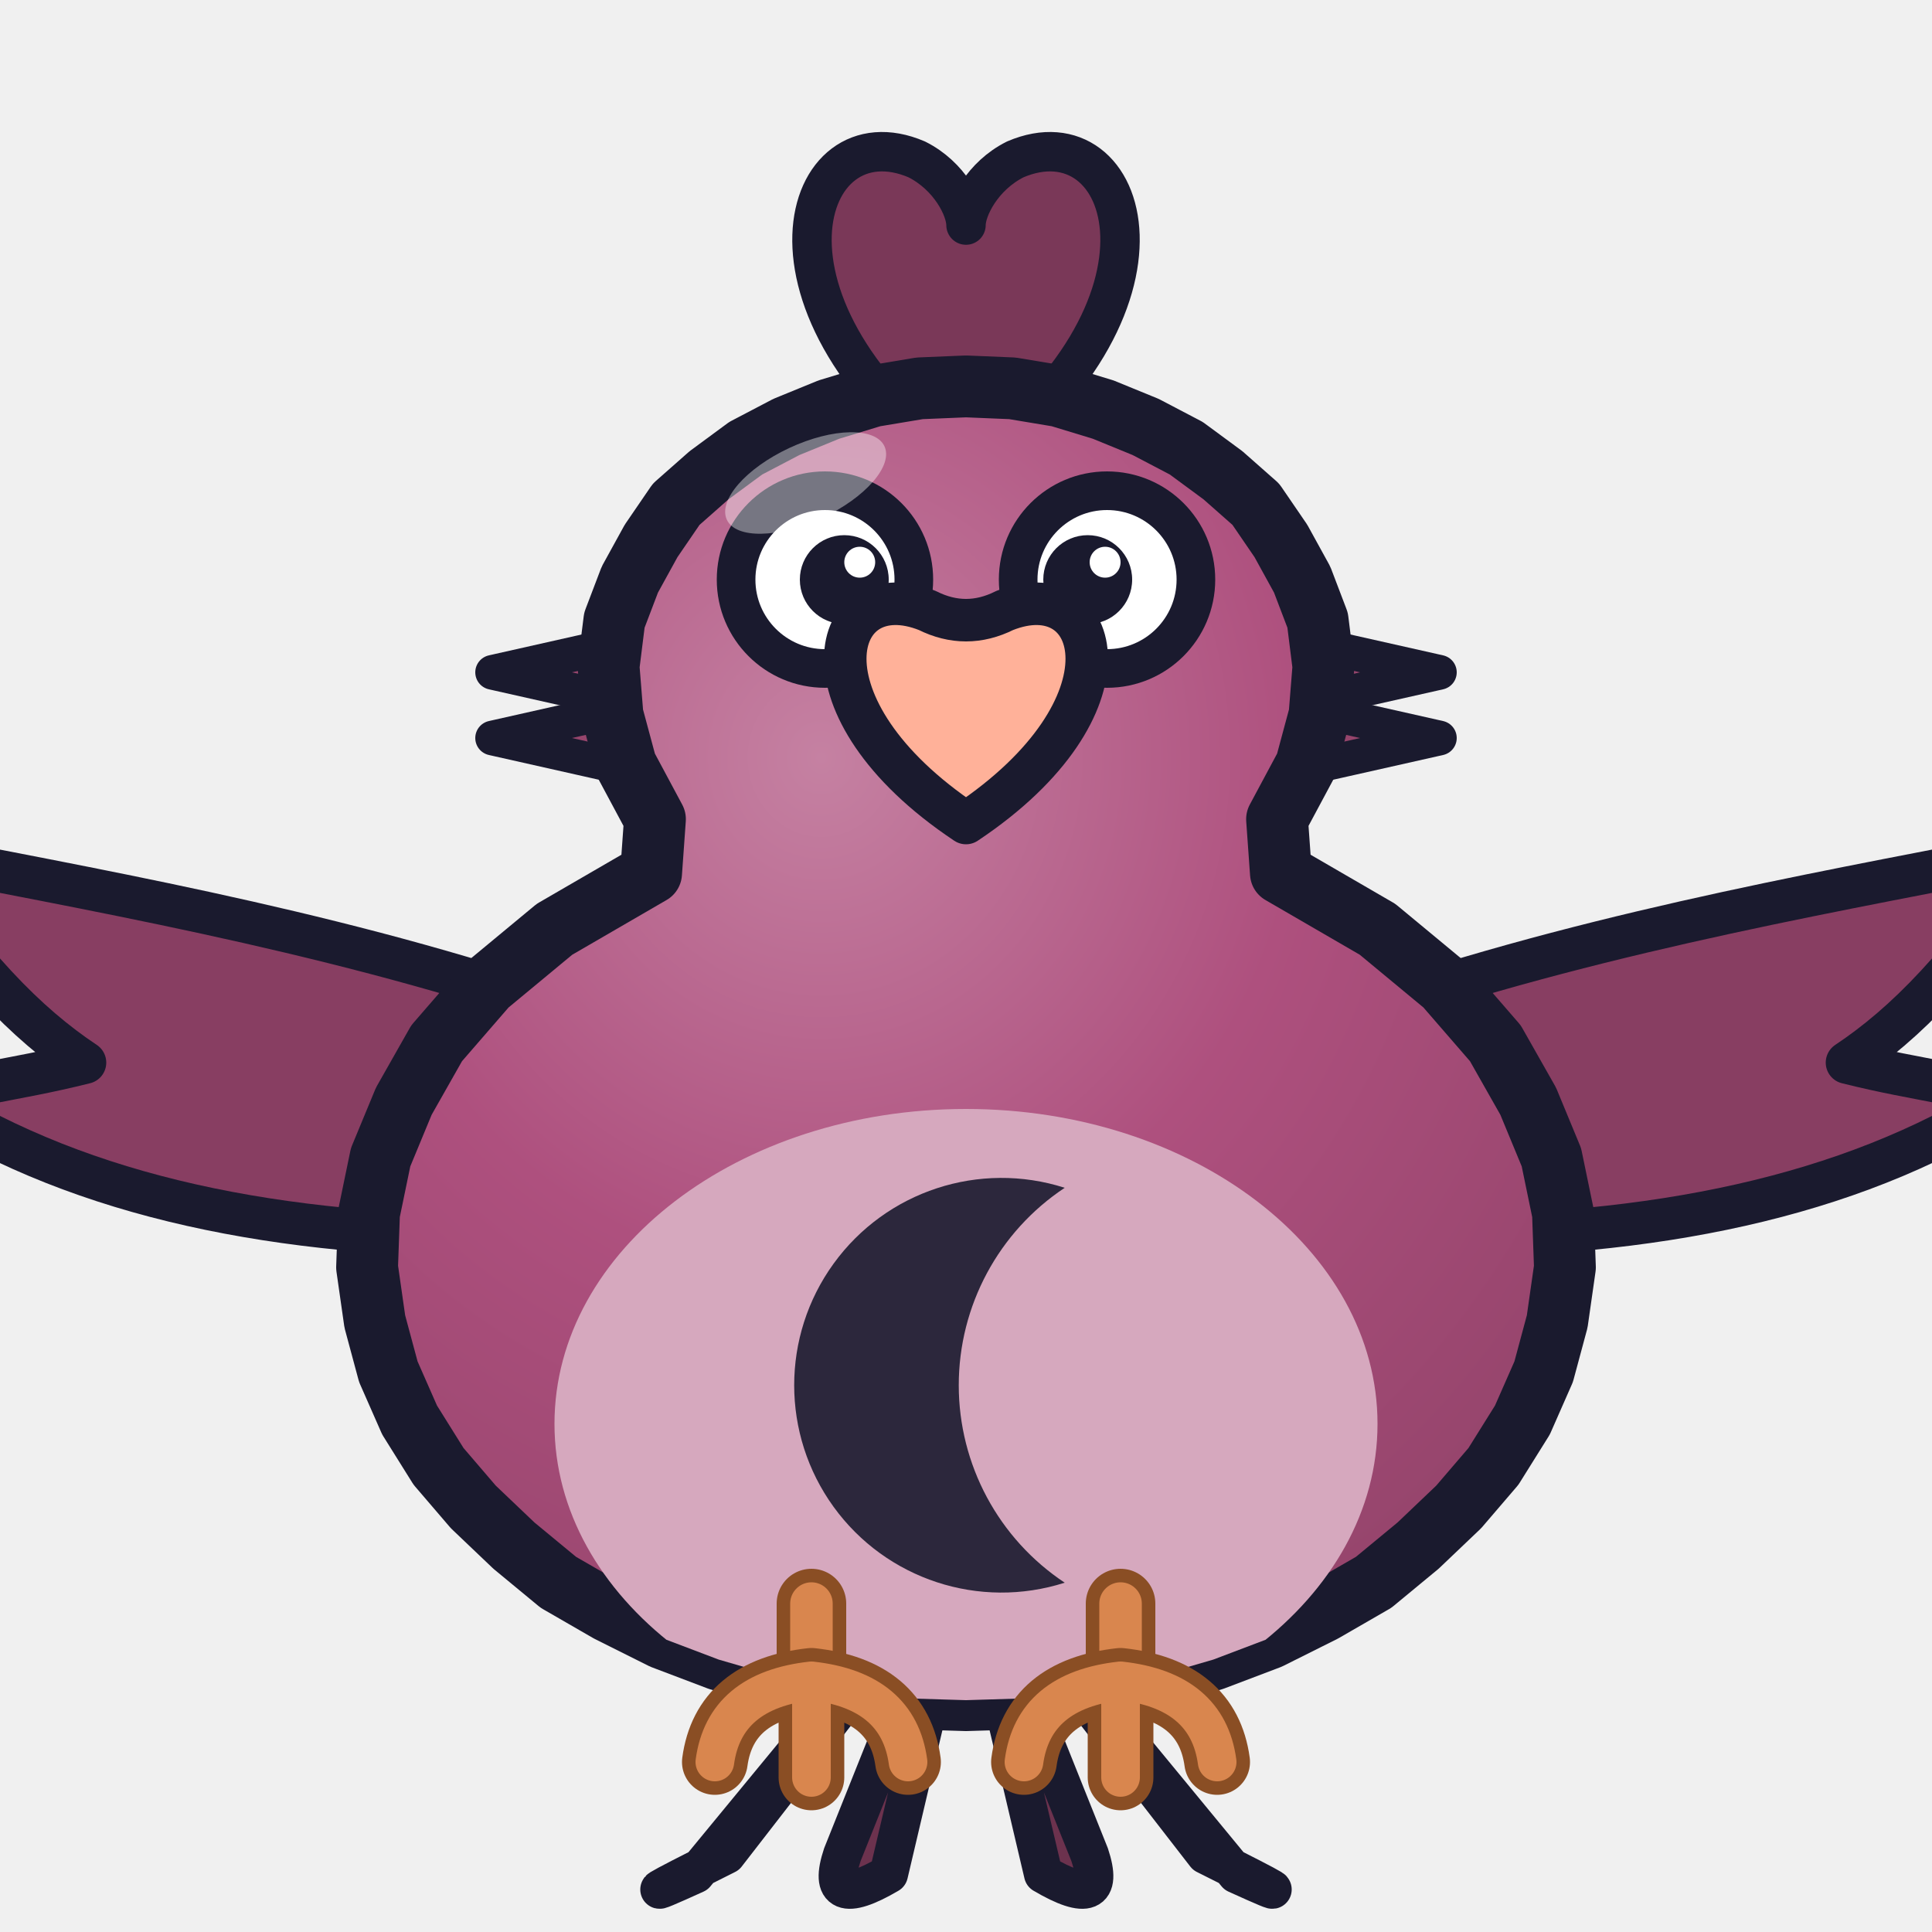
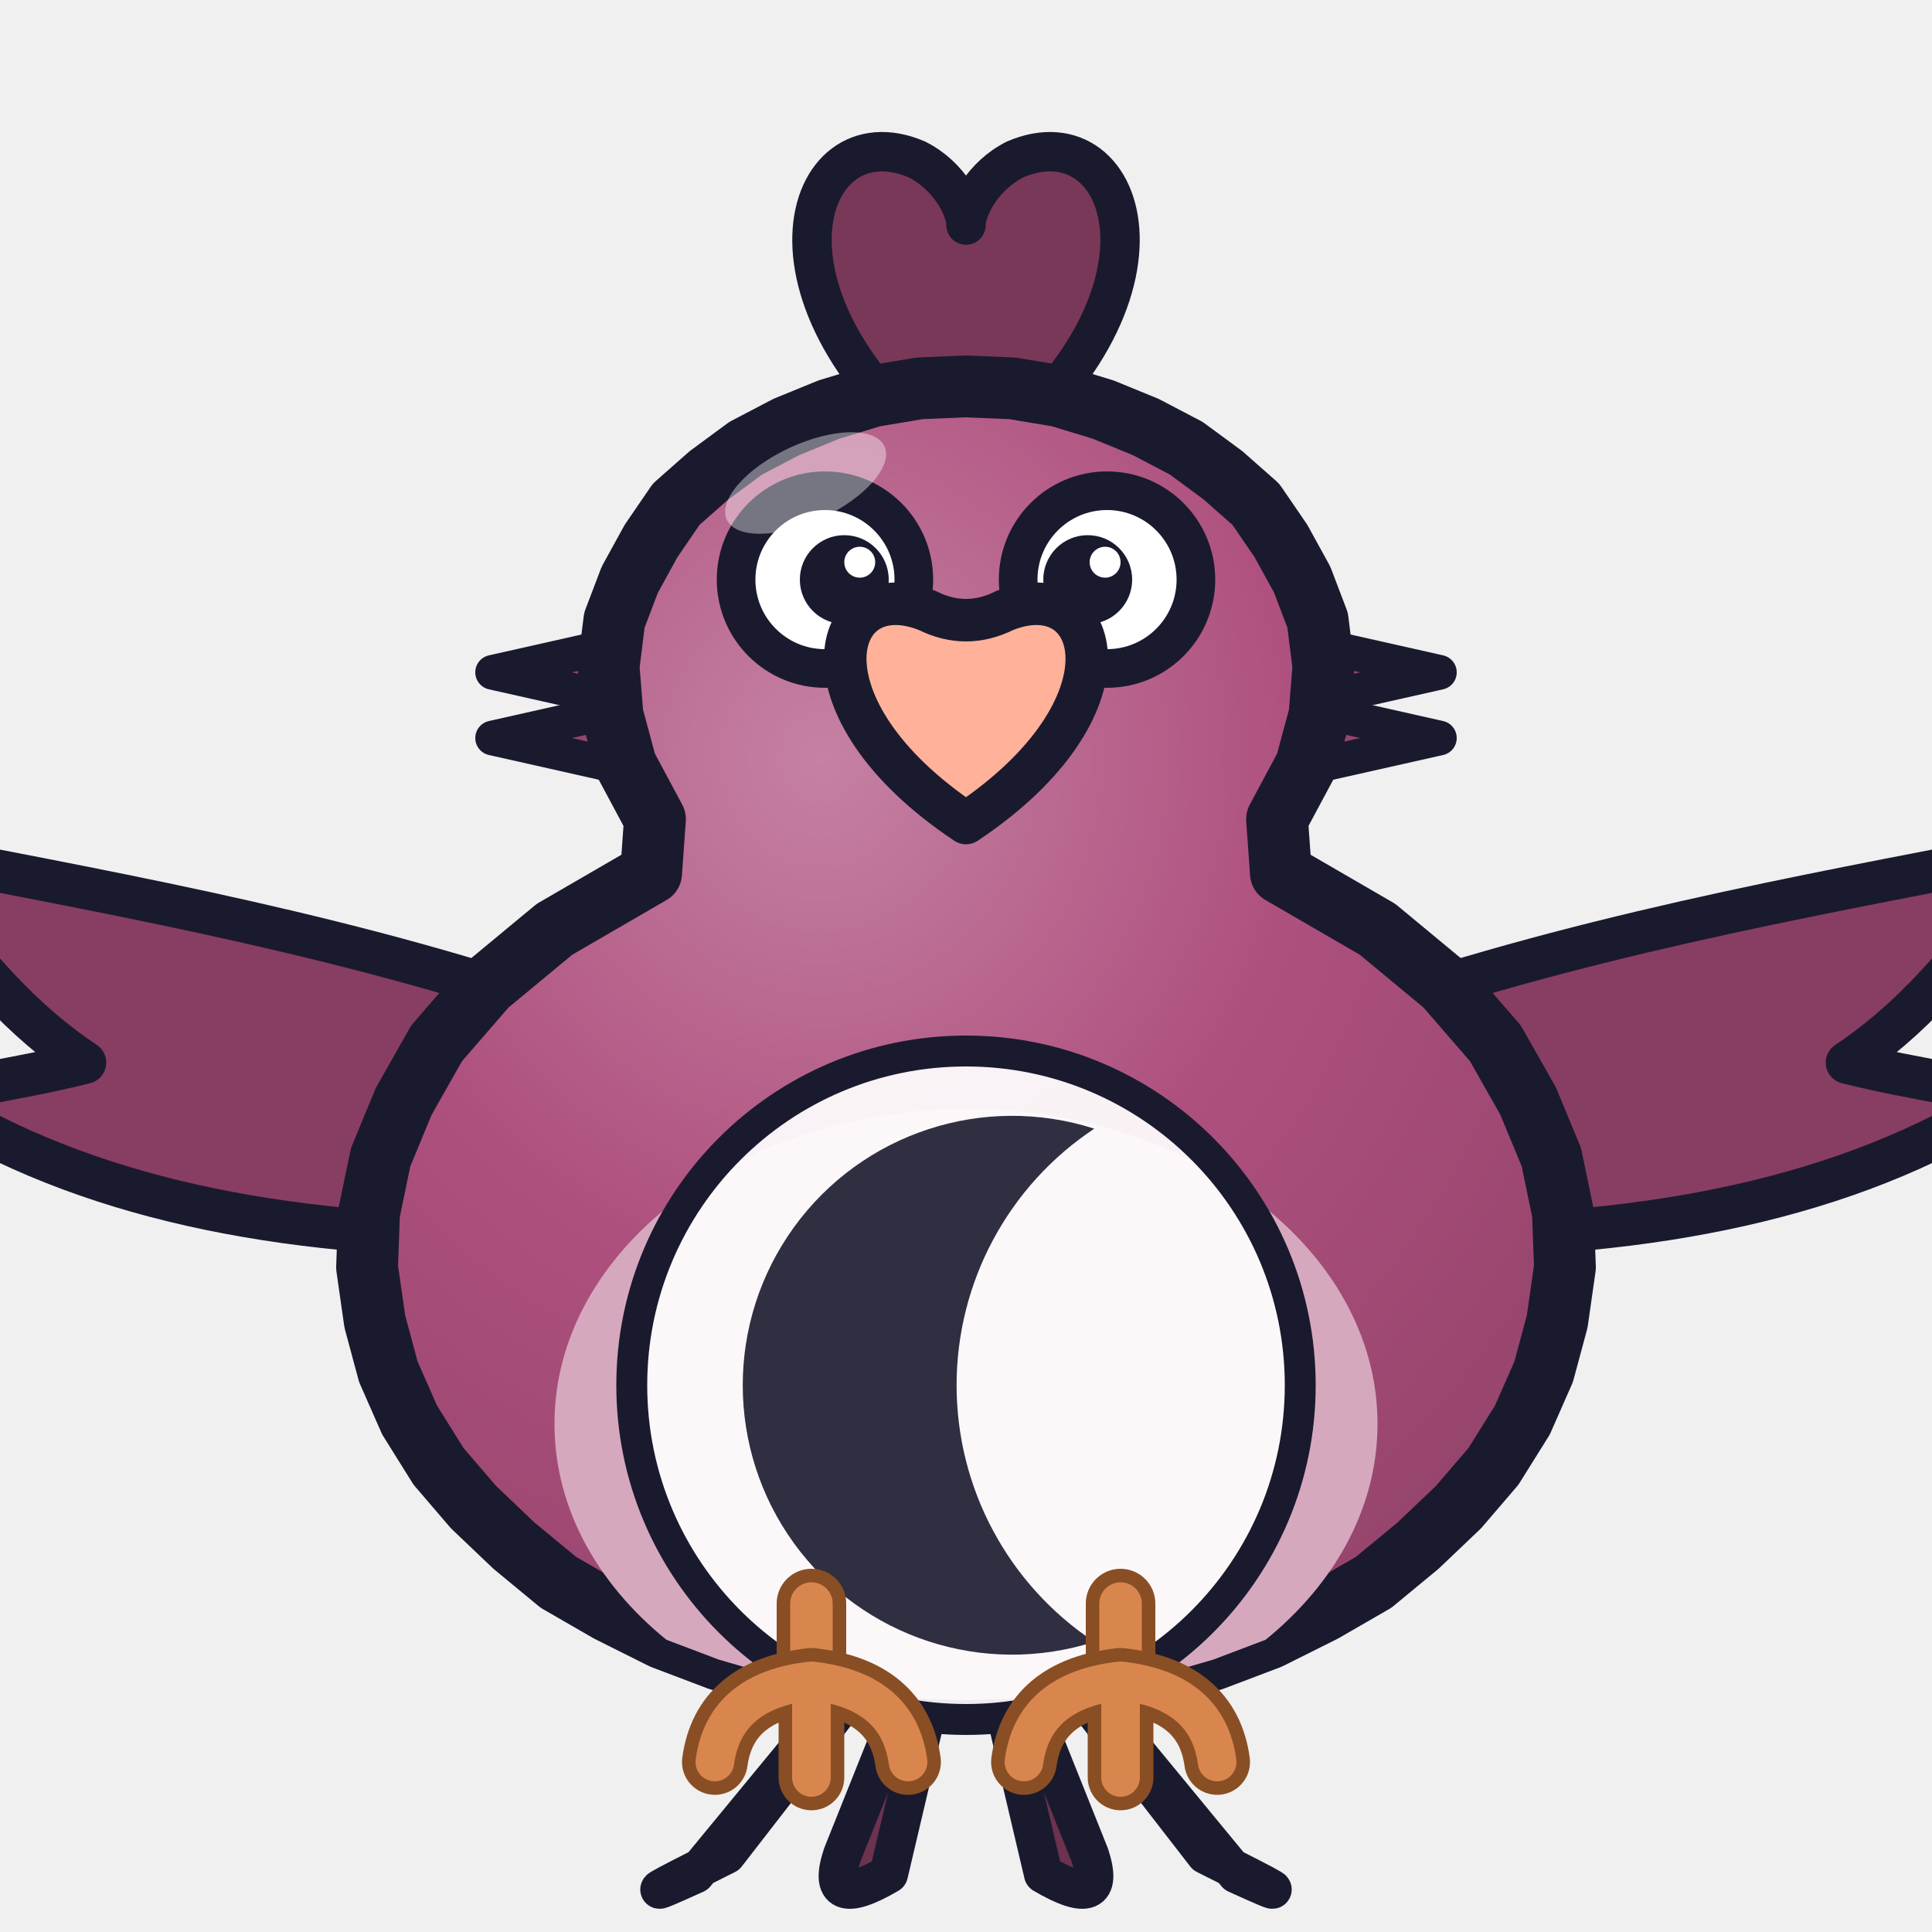
- <svg xmlns="http://www.w3.org/2000/svg" viewBox="0 0 100 100" data-color="pink" data-expr="idle" data-frame="mid" data-ver="5" data-character="복숭">
+ <svg xmlns="http://www.w3.org/2000/svg" viewBox="0 0 100 100" data-color="pink" data-expr="idle" data-frame="mid" data-ver="7a" data-character="복숭">
  <defs>
    <radialGradient id="gpink" cx="38%" cy="28%" r="80%">
      <stop offset="0" stop-color="#C581A2" />
      <stop offset=".5" stop-color="#AE507E" />
      <stop offset="1" stop-color="#94446B" />
    </radialGradient>
    <clipPath id="cpink">
      <path d="M50 20 52.4 20.1 54.8 20.5 57.1 21.2 59.3 22.1 61.4 23.2 63.3 24.6 65 26.1 66.3 28 67.4 30 68.2 32.1 68.5 34.5 68.3 37 67.6 39.6 66.1 42.4 66.3 45.2 71.3 48.1 74.8 51 77.4 54 79.1 57 80.3 59.9 80.9 62.8 81 65.6 80.6 68.4 79.9 71 78.8 73.5 77.3 75.9 75.5 78 73.4 80 71.1 81.9 68.5 83.4 65.7 84.8 62.8 85.9 59.7 86.8 56.5 87.5 53.3 87.9 50 88 46.7 87.9 43.5 87.5 40.3 86.8 37.2 85.9 34.3 84.8 31.5 83.4 28.9 81.9 26.6 80 24.5 78 22.7 75.9 21.2 73.5 20.1 71 19.4 68.4 19 65.6 19.1 62.8 19.7 59.9 20.9 57 22.6 54 25.2 51 28.7 48.1 33.7 45.2 33.9 42.4 32.4 39.6 31.7 37 31.5 34.5 31.8 32.1 32.6 30 33.7 28 35 26.1 36.7 24.6 38.6 23.2 40.7 22.1 42.9 21.2 45.2 20.5 47.6 20.1Z" />
    </clipPath>
  </defs>
  <path d="M50 80 L36 97 Q31.6 99 37.6 96Z" fill="#6C324E" stroke="#1A1A2E" stroke-width="2" stroke-linejoin="round" />
  <path d="M50 80 L64 97 Q68.4 99 62.4 96Z" fill="#6C324E" stroke="#1A1A2E" stroke-width="2" stroke-linejoin="round" />
  <path d="M50 80 L46 97 Q42.6 99 43.6 96Z" fill="#6C324E" stroke="#1A1A2E" stroke-width="2" stroke-linejoin="round" />
  <path d="M50 80 L54 97 Q57.4 99 56.4 96Z" fill="#6C324E" stroke="#1A1A2E" stroke-width="2" stroke-linejoin="round" />
  <g transform="translate(50 21) scale(.85)">
    <path d="M0 4 C-14 -6 -10 -18 -3 -15 C-1 -14 0 -12 0 -11 C0 -12 1 -14 3 -15 C10 -18 14 -6 0 4Z" fill="#7A3858" stroke="#1A1A2E" stroke-width="2.4" stroke-linejoin="round" />
  </g>
  <path d="M33.5 33 L25.5 34.8 L33.5 36.6Z" fill="#96456C" stroke="#1A1A2E" stroke-width="1.8" stroke-linejoin="round" />
  <path d="M33.5 36.4 L25.5 38.2 L33.5 40Z" fill="#96456C" stroke="#1A1A2E" stroke-width="1.8" stroke-linejoin="round" />
  <path d="M66.5 33 L74.5 34.8 L66.5 36.6Z" fill="#96456C" stroke="#1A1A2E" stroke-width="1.8" stroke-linejoin="round" />
  <path d="M66.5 36.4 L74.5 38.2 L66.5 40Z" fill="#96456C" stroke="#1A1A2E" stroke-width="1.8" stroke-linejoin="round" />
  <g class="wing wing-l">
    <g transform="translate(-7.6 0)">
      <path d="M36 52 C24 48 12 46 2 44 C6 50 9 53 12 55 C8 56 6 56 4 57 C12 62 22 64 34 64Z" fill="#883E62" stroke="#1A1A2E" stroke-width="2.2" stroke-linejoin="round" />
    </g>
  </g>
  <g class="wing wing-r" transform="translate(100 0) scale(-1 1)">
    <g transform="translate(-7.6 0)">
      <path d="M36 52 C24 48 12 46 2 44 C6 50 9 53 12 55 C8 56 6 56 4 57 C12 62 22 64 34 64Z" fill="#883E62" stroke="#1A1A2E" stroke-width="2.2" stroke-linejoin="round" />
    </g>
  </g>
  <path d="M50 20 52.4 20.1 54.8 20.5 57.1 21.2 59.3 22.1 61.4 23.2 63.3 24.6 65 26.1 66.3 28 67.4 30 68.2 32.1 68.5 34.5 68.3 37 67.6 39.6 66.1 42.4 66.3 45.2 71.3 48.1 74.8 51 77.4 54 79.1 57 80.3 59.9 80.9 62.8 81 65.6 80.6 68.4 79.9 71 78.8 73.5 77.3 75.9 75.5 78 73.4 80 71.1 81.9 68.5 83.4 65.7 84.8 62.8 85.9 59.7 86.8 56.5 87.5 53.3 87.9 50 88 46.7 87.9 43.5 87.5 40.3 86.8 37.2 85.9 34.3 84.8 31.5 83.4 28.9 81.9 26.6 80 24.5 78 22.7 75.9 21.2 73.5 20.1 71 19.4 68.4 19 65.6 19.1 62.8 19.7 59.9 20.9 57 22.6 54 25.2 51 28.7 48.1 33.7 45.2 33.9 42.4 32.4 39.6 31.7 37 31.5 34.5 31.8 32.1 32.6 30 33.7 28 35 26.1 36.7 24.6 38.6 23.2 40.7 22.1 42.9 21.2 45.2 20.5 47.6 20.1Z" fill="url(#gpink)" stroke="#1A1A2E" stroke-width="3.2" stroke-linejoin="round" />
  <g clip-path="url(#cpink)">
    <ellipse cx="50" cy="73.7" rx="21.3" ry="16.3" fill="#D6A8BE" />
  </g>
-   <g transform="translate(50 71.7) scale(0.511) translate(-50 -50)">
+   <circle cx="50" cy="71.7" r="17.3" fill="#FFFFFF" fill-opacity=".92" stroke="#1A1A2E" stroke-width="1.6" />
+   <g transform="translate(50 71.7) scale(0.664) translate(-50 -50)">
    <path d="M60 30 A21 21 0 1 0 60 70 A24 24 0 0 1 60 30z" fill="#1A1A2E" fill-opacity=".9" />
  </g>
  <path d="M42 83 V87" stroke="#8A4E24" stroke-width="3.6" stroke-linecap="round" />
  <path d="M42 83 V87" stroke="#D9864E" stroke-width="2.2" stroke-linecap="round" />
  <g fill="none" stroke-linecap="round">
    <path d="M42 87 q-4.5 .5 -5 4.2 M42 87 q0 2.5 0 5 M42 87 q4.5 .5 5 4.2" stroke="#8A4E24" stroke-width="3.4" />
    <path d="M42 87 q-4.5 .5 -5 4.2 M42 87 q0 2.5 0 5 M42 87 q4.5 .5 5 4.2" stroke="#D9864E" stroke-width="2" />
  </g>
  <path d="M58 83 V87" stroke="#8A4E24" stroke-width="3.6" stroke-linecap="round" />
  <path d="M58 83 V87" stroke="#D9864E" stroke-width="2.2" stroke-linecap="round" />
  <g fill="none" stroke-linecap="round">
    <path d="M58 87 q-4.5 .5 -5 4.2 M58 87 q0 2.5 0 5 M58 87 q4.5 .5 5 4.2" stroke="#8A4E24" stroke-width="3.4" />
    <path d="M58 87 q-4.5 .5 -5 4.2 M58 87 q0 2.5 0 5 M58 87 q4.5 .5 5 4.2" stroke="#D9864E" stroke-width="2" />
  </g>
  <path d="M38.3 20.5.6 Q42.7 18 47 21.4" fill="none" stroke="#1A1A2E" stroke-width="3" stroke-linecap="round" />
  <path d="M61.7 20.5.6 Q57.3 18 53 21.4" fill="none" stroke="#1A1A2E" stroke-width="3" stroke-linecap="round" />
  <circle cx="42.7" cy="30" r="4.6" fill="#fff" stroke="#1A1A2E" stroke-width="2" />
  <circle cx="43.7" cy="30" r="2.3" fill="#1A1A2E" />
  <circle cx="44.5" cy="29.1" r="0.8" fill="#fff" />
  <circle cx="57.3" cy="30" r="4.6" fill="#fff" stroke="#1A1A2E" stroke-width="2" />
  <circle cx="56.3" cy="30" r="2.3" fill="#1A1A2E" />
  <circle cx="57.2" cy="29.1" r="0.8" fill="#fff" />
  <path d="M50 42.6 C41 36.6 43 29.6 48 31.6 Q50 32.6 52 31.6 C57 29.6 59 36.6 50 42.6Z" fill="#FFB199" stroke="#1A1A2E" stroke-width="2.2" stroke-linejoin="round" />
  <path d="M50 42.6 C41 36.6 43 29.6 48 31.6 Q50 32.6 52 31.6 C57 29.6 59 36.6 50 42.6Z" fill="none" stroke="#fff" stroke-opacity=".0" />
  <ellipse cx="41.7" cy="25" rx="4.5" ry="2" fill="#fff" opacity=".4" transform="rotate(-25 41.7 25)" />
</svg>
